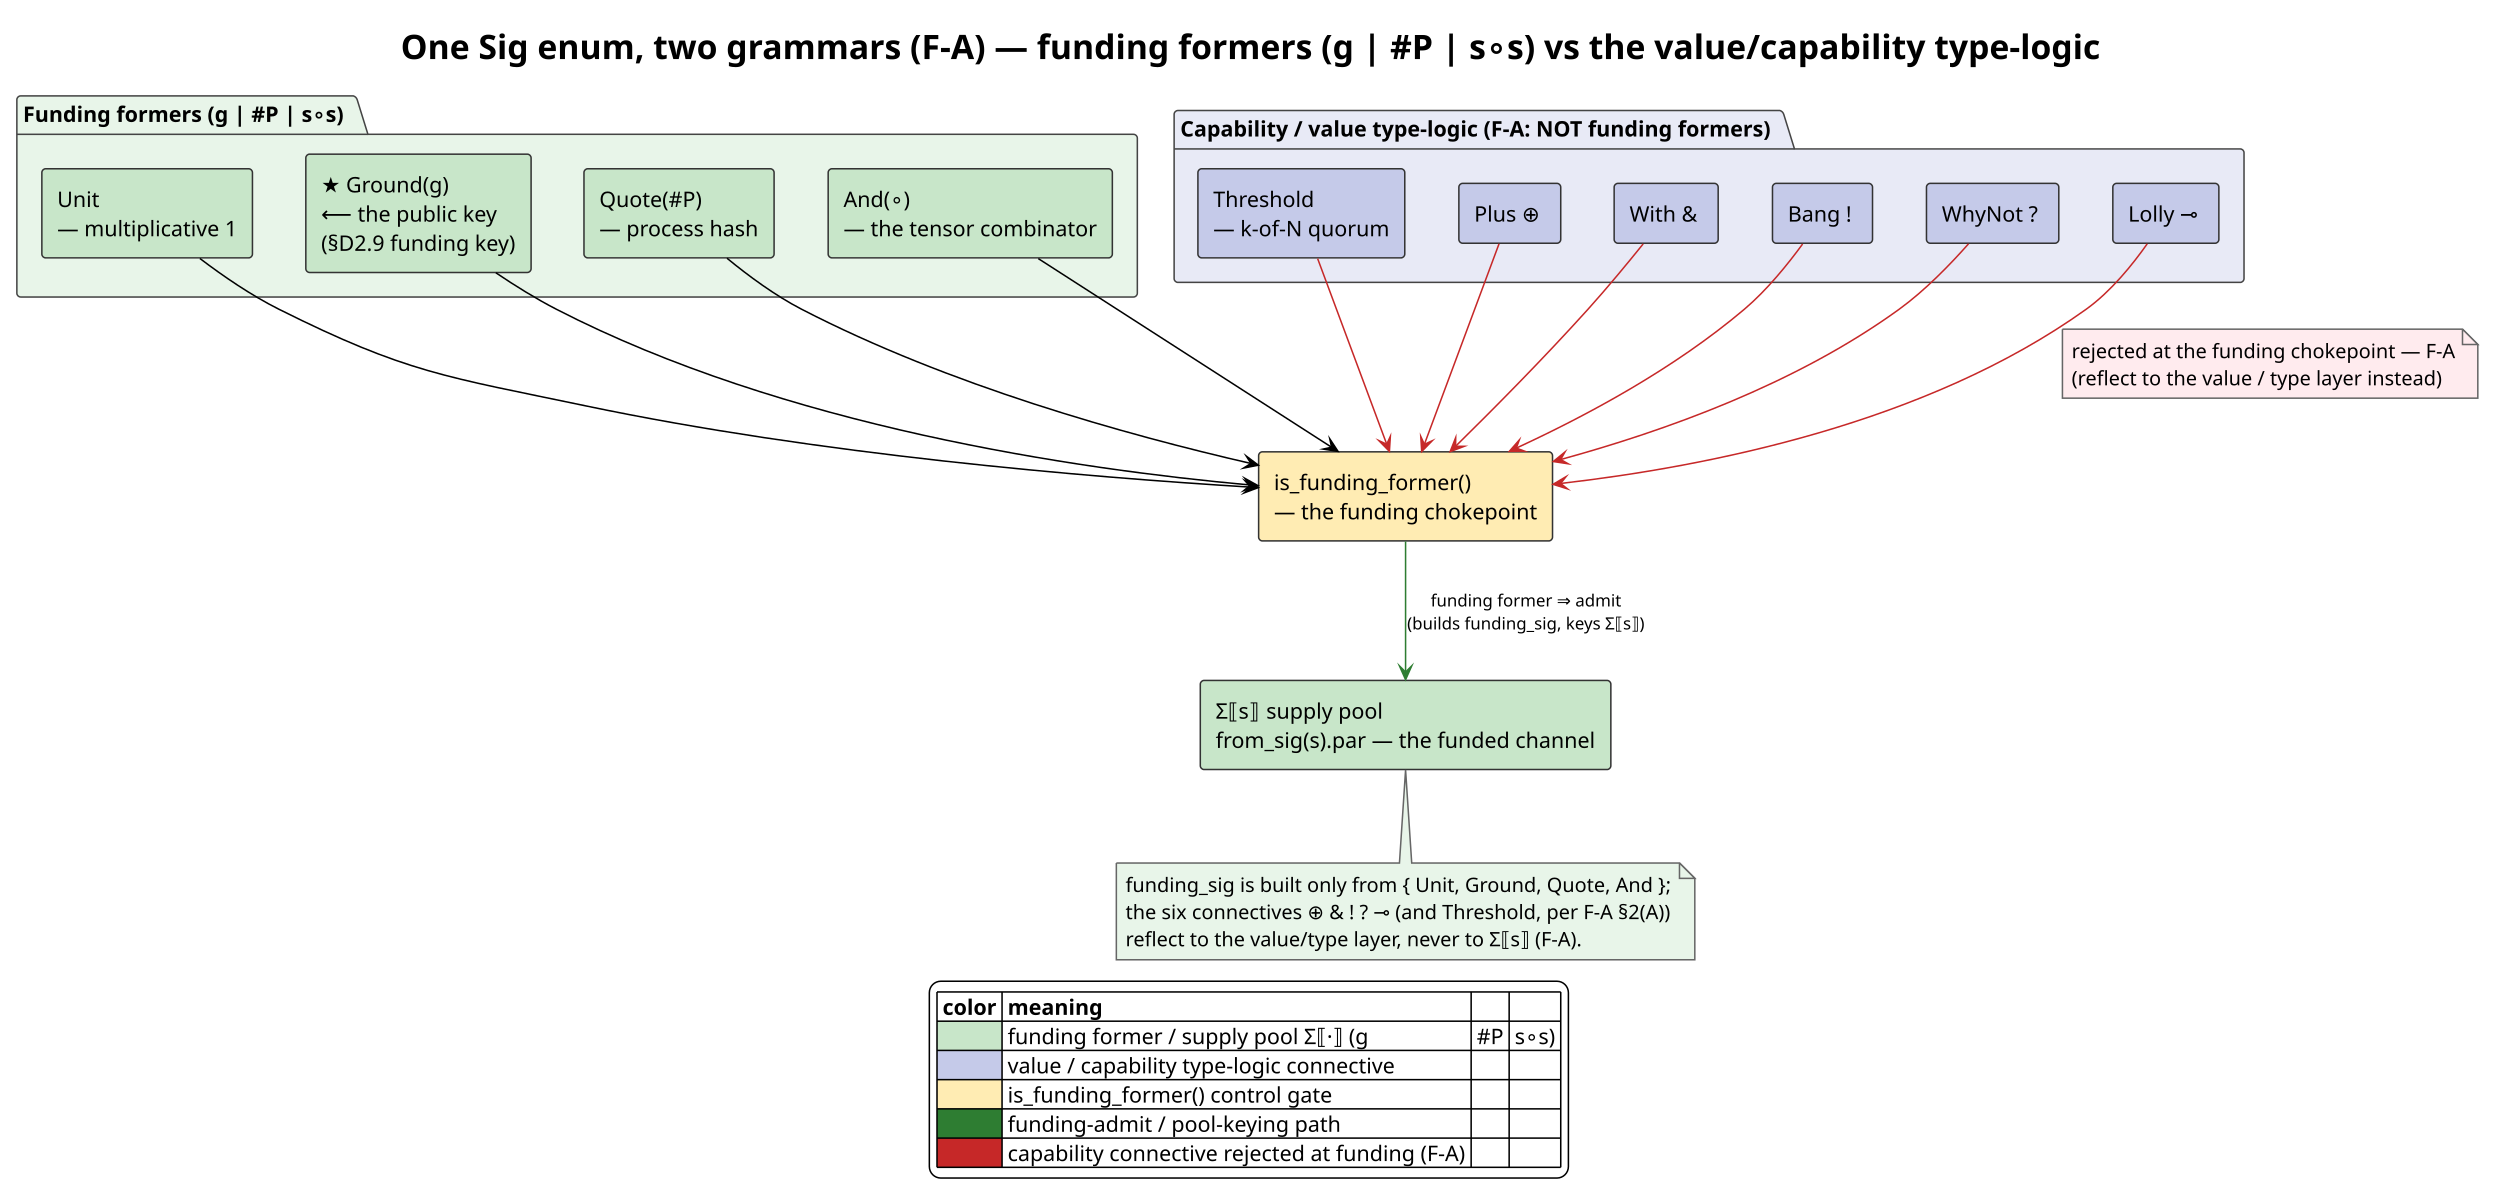
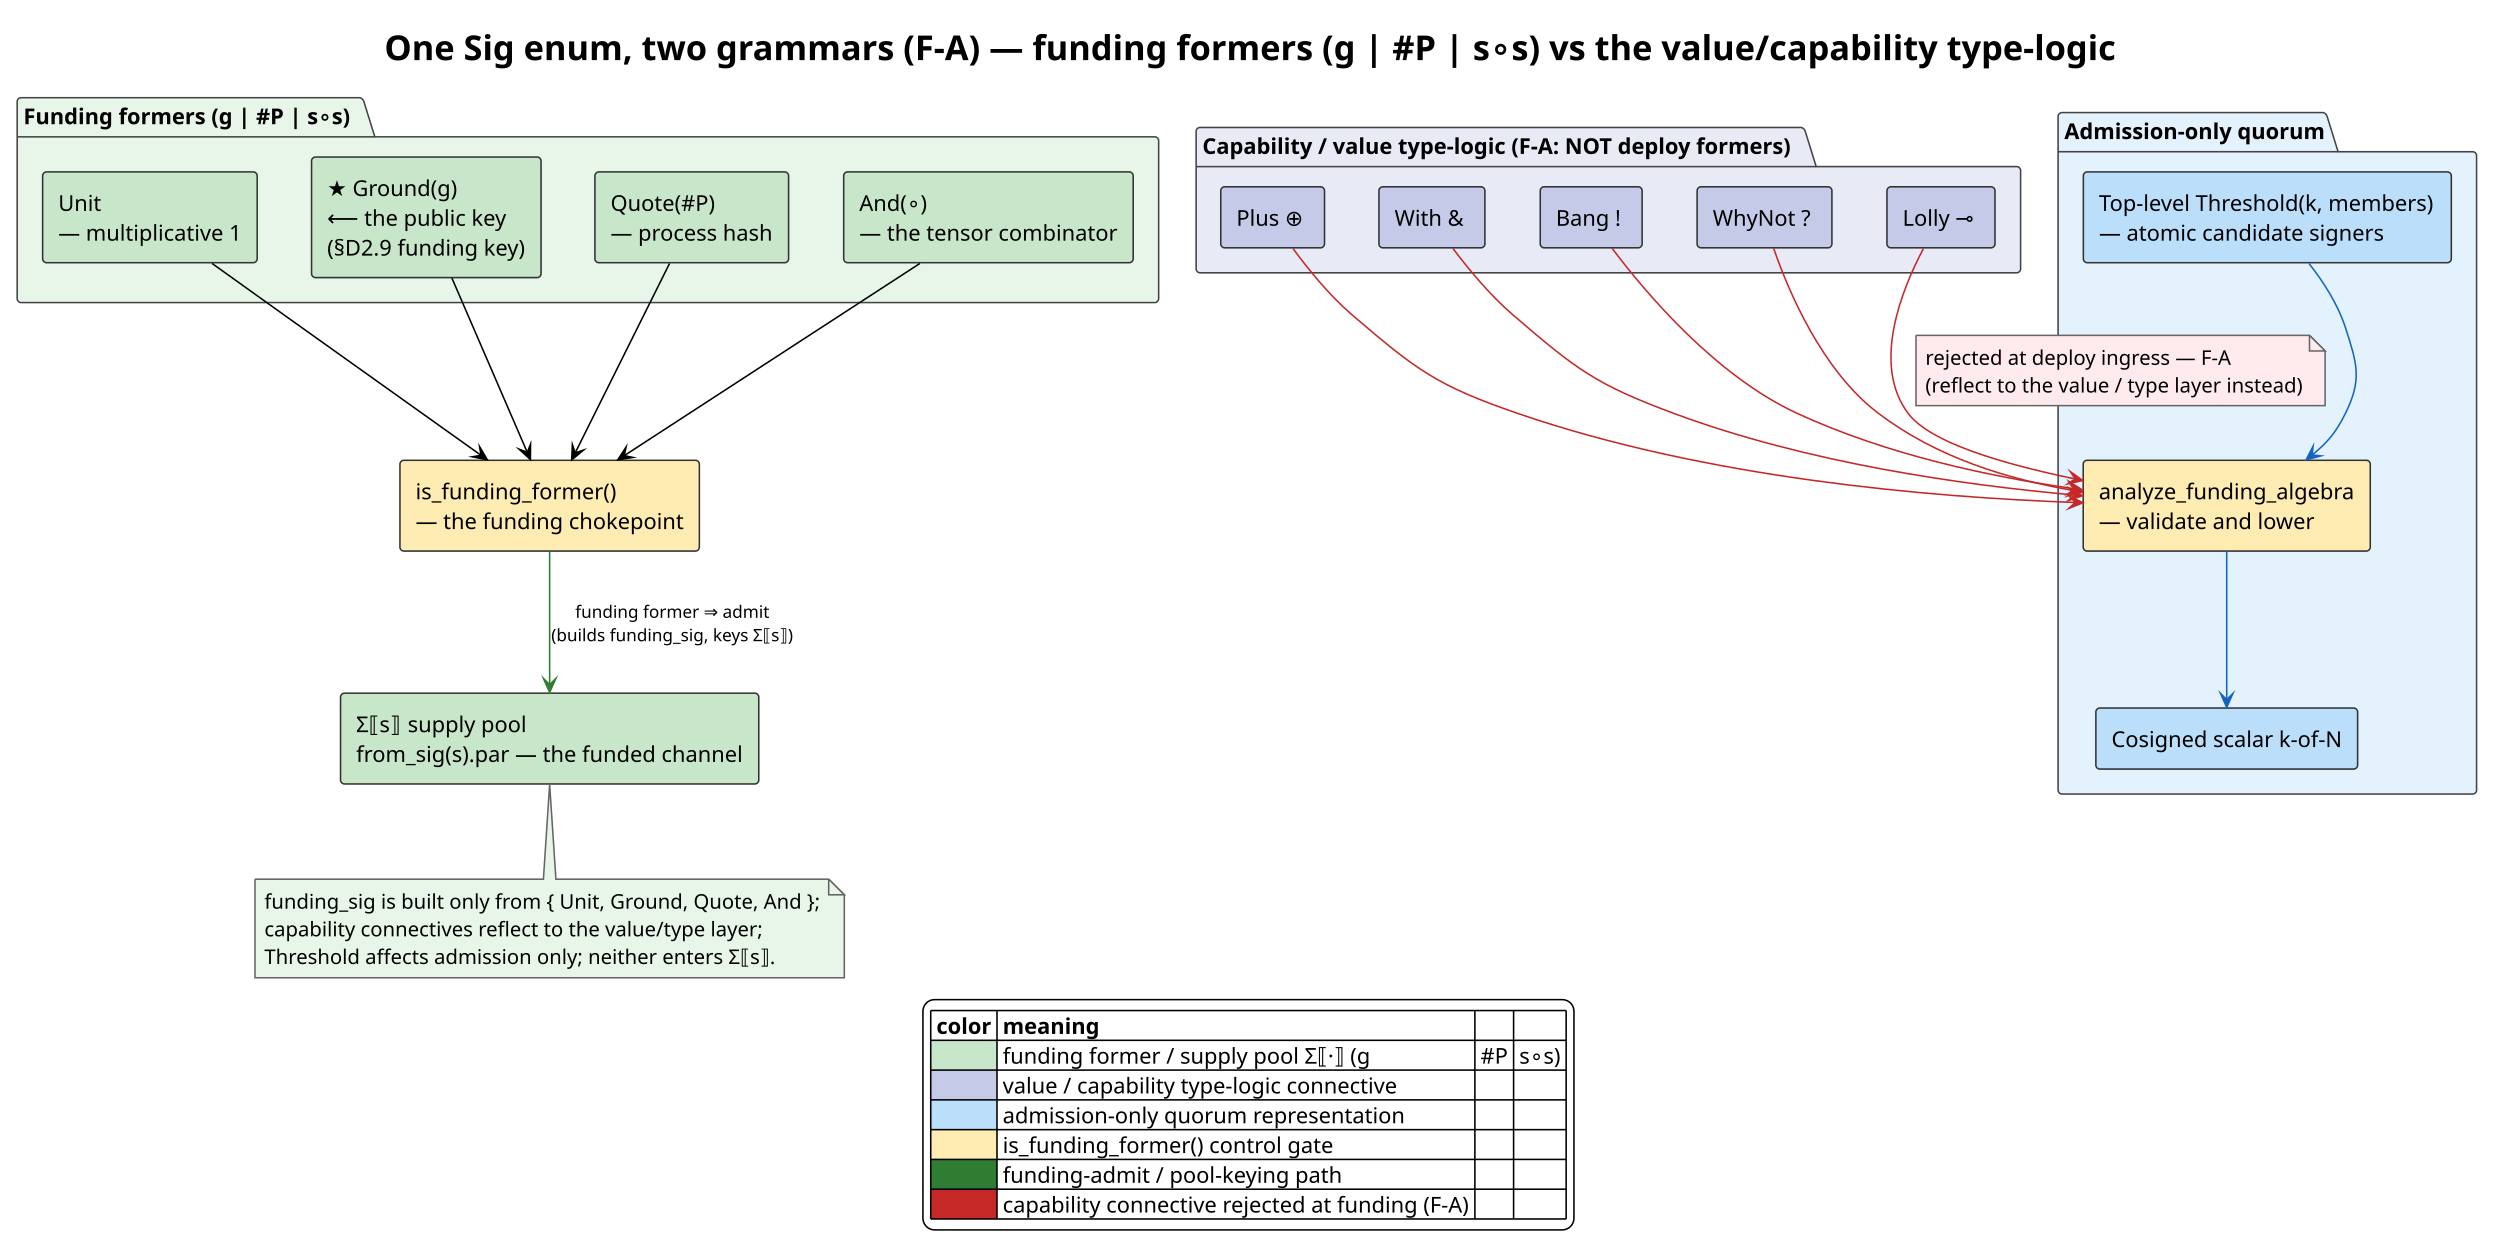
- <svg xmlns="http://www.w3.org/2000/svg" contentStyleType="text/css" data-diagram-type="DESCRIPTION" height="780px" preserveAspectRatio="none" style="width:1631px;height:780px;background:#FFFFFF;" version="1.1" viewBox="0 0 1631 780" width="1631px" zoomAndPan="magnify">
+ <svg xmlns="http://www.w3.org/2000/svg" contentStyleType="text/css" data-diagram-type="DESCRIPTION" height="799px" preserveAspectRatio="none" style="width:1601px;height:799px;background:#FFFFFF;" version="1.1" viewBox="0 0 1601 799" width="1601px" zoomAndPan="magnify">
  <defs />
  <g>
-     <g class="title" data-source-line="28">
-       <text fill="#000000" font-family="'sans-serif'" font-size="22" font-weight="700" lengthAdjust="spacing" textLength="1106.669" x="261.43" y="38.518">One Sig enum, two grammars (F-A) — funding formers (g | #P | s∘s) vs the value/capability type-logic</text>
+     <g class="title" data-source-line="29">
+       <text fill="#000000" font-family="'sans-serif'" font-size="22" font-weight="700" lengthAdjust="spacing" textLength="1106.669" x="246.165" y="38.518">One Sig enum, two grammars (F-A) — funding formers (g | #P | s∘s) vs the value/capability type-logic</text>
    </g>
-     <g class="cluster" data-qualified-name="Funding formers   .g . .P . s.s." data-source-line="30" id="ent0001">
+     <g class="cluster" data-qualified-name="Funding formers   .g . .P . s.s." data-source-line="31" id="ent0001">
      <path d="M13.5,62.566 L230.533,62.566 A3.75,3.75 0 0 1 233.033,65.066 L240.033,87.634 L739.5,87.634 A2.5,2.5 0 0 1 742,90.134 L742,191.266 A2.5,2.5 0 0 1 739.5,193.766 L13.5,193.766 A2.5,2.5 0 0 1 11,191.266 L11,65.066 A2.5,2.5 0 0 1 13.5,62.566" fill="#E8F5E9" style="stroke:#444444;stroke-width:1;" />
      <line style="stroke:#444444;stroke-width:1;" x1="11" x2="240.033" y1="87.634" y2="87.634" />
      <text fill="#000000" font-family="'sans-serif'" font-size="14" font-weight="700" lengthAdjust="spacing" textLength="216.033" x="15" y="79.532">Funding formers   (g | #P | s∘s)</text>
    </g>
-     <g class="cluster" data-qualified-name="Capability . value type-logic   .F-A. NOT funding formers." data-source-line="37" id="ent0006">
-       <path d="M768.5,72.096 L1161.218,72.096 A3.75,3.75 0 0 1 1163.718,74.596 L1170.718,97.164 L1461.5,97.164 A2.5,2.5 0 0 1 1464,99.664 L1464,181.736 A2.5,2.5 0 0 1 1461.5,184.236 L768.5,184.236 A2.5,2.5 0 0 1 766,181.736 L766,74.596 A2.5,2.5 0 0 1 768.5,72.096" fill="#E8EAF6" style="stroke:#444444;stroke-width:1;" />
-       <line style="stroke:#444444;stroke-width:1;" x1="766" x2="1170.718" y1="97.164" y2="97.164" />
-       <text fill="#000000" font-family="'sans-serif'" font-size="14" font-weight="700" lengthAdjust="spacing" textLength="391.719" x="770" y="89.062">Capability / value type-logic   (F-A: NOT funding formers)</text>
+     <g class="cluster" data-qualified-name="Capability . value type-logic   .F-A. NOT deploy formers." data-source-line="38" id="ent0006">
+       <path d="M768.5,81.626 L1153.589,81.626 A3.75,3.75 0 0 1 1156.089,84.126 L1163.089,106.694 L1291.5,106.694 A2.5,2.5 0 0 1 1294,109.194 L1294,172.196 A2.5,2.5 0 0 1 1291.5,174.696 L768.5,174.696 A2.5,2.5 0 0 1 766,172.196 L766,84.126 A2.5,2.5 0 0 1 768.5,81.626" fill="#E8EAF6" style="stroke:#444444;stroke-width:1;" />
+       <line style="stroke:#444444;stroke-width:1;" x1="766" x2="1163.089" y1="106.694" y2="106.694" />
+       <text fill="#000000" font-family="'sans-serif'" font-size="14" font-weight="700" lengthAdjust="spacing" textLength="384.089" x="770" y="98.592">Capability / value type-logic   (F-A: NOT deploy formers)</text>
    </g>
-     <g class="entity" data-qualified-name="Funding formers   .g . .P . s.s..F_UNIT" data-source-line="31" id="ent0002">
+     <g class="cluster" data-qualified-name="Admission-only quorum" data-source-line="46" id="ent0012">
+       <path d="M1320.5,72.096 L1487.805,72.096 A3.75,3.75 0 0 1 1490.305,74.596 L1497.305,97.164 L1583.5,97.164 A2.5,2.5 0 0 1 1586,99.664 L1586,506.006 A2.5,2.5 0 0 1 1583.5,508.506 L1320.5,508.506 A2.5,2.5 0 0 1 1318,506.006 L1318,74.596 A2.5,2.5 0 0 1 1320.5,72.096" fill="#E3F2FD" style="stroke:#444444;stroke-width:1;" />
+       <line style="stroke:#444444;stroke-width:1;" x1="1318" x2="1497.305" y1="97.164" y2="97.164" />
+       <text fill="#000000" font-family="'sans-serif'" font-size="14" font-weight="700" lengthAdjust="spacing" textLength="166.305" x="1322" y="89.062">Admission-only quorum</text>
+     </g>
+     <g class="entity" data-qualified-name="Funding formers   .g . .P . s.s..F_UNIT" data-source-line="32" id="ent0002">
      <rect fill="#C8E6C9" height="58.136" rx="2.5" ry="2.5" style="stroke:#333333;stroke-width:1;" width="137.389" x="27.31" y="110.096" />
      <text fill="#000000" font-family="'sans-serif'" font-size="14" lengthAdjust="spacing" textLength="27.552" x="37.31" y="135.062">Unit</text>
      <text fill="#000000" font-family="'sans-serif'" font-size="14" lengthAdjust="spacing" textLength="117.389" x="37.31" y="154.13">— multiplicative 1</text>
    </g>
-     <g class="entity" data-qualified-name="Funding formers   .g . .P . s.s..F_GROUND" data-source-line="32" id="ent0003">
+     <g class="entity" data-qualified-name="Funding formers   .g . .P . s.s..F_GROUND" data-source-line="33" id="ent0003">
      <rect fill="#C8E6C9" height="77.204" rx="2.5" ry="2.5" style="stroke:#333333;stroke-width:1;" width="146.965" x="199.52" y="100.566" />
      <text fill="#000000" font-family="'sans-serif'" font-size="14" lengthAdjust="spacing" textLength="83.558" x="209.52" y="125.532">★ Ground(g)</text>
      <text fill="#000000" font-family="'sans-serif'" font-size="14" lengthAdjust="spacing" textLength="114.92" x="209.52" y="144.6">⟵ the public key</text>
      <text fill="#000000" font-family="'sans-serif'" font-size="14" lengthAdjust="spacing" textLength="126.966" x="209.52" y="163.668">(§D2.9 funding key)</text>
    </g>
-     <g class="entity" data-qualified-name="Funding formers   .g . .P . s.s..F_QUOTE" data-source-line="33" id="ent0004">
+     <g class="entity" data-qualified-name="Funding formers   .g . .P . s.s..F_QUOTE" data-source-line="34" id="ent0004">
      <rect fill="#C8E6C9" height="58.136" rx="2.5" ry="2.5" style="stroke:#333333;stroke-width:1;" width="124.034" x="380.98" y="110.096" />
      <text fill="#000000" font-family="'sans-serif'" font-size="14" lengthAdjust="spacing" textLength="66.92" x="390.98" y="135.062">Quote(#P)</text>
      <text fill="#000000" font-family="'sans-serif'" font-size="14" lengthAdjust="spacing" textLength="104.034" x="390.98" y="154.13">— process hash</text>
    </g>
-     <g class="entity" data-qualified-name="Funding formers   .g . .P . s.s..F_AND" data-source-line="34" id="ent0005">
+     <g class="entity" data-qualified-name="Funding formers   .g . .P . s.s..F_AND" data-source-line="35" id="ent0005">
      <rect fill="#C8E6C9" height="58.136" rx="2.5" ry="2.5" style="stroke:#333333;stroke-width:1;" width="185.395" x="540.3" y="110.096" />
      <text fill="#000000" font-family="'sans-serif'" font-size="14" lengthAdjust="spacing" textLength="43.371" x="550.3" y="135.062">And(∘)</text>
      <text fill="#000000" font-family="'sans-serif'" font-size="14" lengthAdjust="spacing" textLength="165.395" x="550.3" y="154.13">— the tensor combinator</text>
    </g>
-     <g class="entity" data-qualified-name="Capability . value type-logic   .F-A. NOT funding formers..C_THRESH" data-source-line="38" id="ent0007">
-       <rect fill="#C5CAE9" height="58.136" rx="2.5" ry="2.5" style="stroke:#333333;stroke-width:1;" width="134.953" x="781.52" y="110.096" />
-       <text fill="#000000" font-family="'sans-serif'" font-size="14" lengthAdjust="spacing" textLength="66.164" x="791.52" y="135.062">Threshold</text>
-       <text fill="#000000" font-family="'sans-serif'" font-size="14" lengthAdjust="spacing" textLength="114.954" x="791.52" y="154.13">— k-of-N quorum</text>
+     <g class="entity" data-qualified-name="Capability . value type-logic   .F-A. NOT deploy formers..C_PLUS" data-source-line="39" id="ent0007">
+       <rect fill="#C5CAE9" height="39.068" rx="2.5" ry="2.5" style="stroke:#333333;stroke-width:1;" width="66.45" x="781.77" y="119.626" />
+       <text fill="#000000" font-family="'sans-serif'" font-size="14" lengthAdjust="spacing" textLength="46.45" x="791.77" y="144.592">Plus  ⊕</text>
    </g>
-     <g class="entity" data-qualified-name="Capability . value type-logic   .F-A. NOT funding formers..C_PLUS" data-source-line="39" id="ent0008">
-       <rect fill="#C5CAE9" height="39.068" rx="2.5" ry="2.5" style="stroke:#333333;stroke-width:1;" width="66.45" x="951.77" y="119.626" />
-       <text fill="#000000" font-family="'sans-serif'" font-size="14" lengthAdjust="spacing" textLength="46.45" x="961.77" y="144.592">Plus  ⊕</text>
+     <g class="entity" data-qualified-name="Capability . value type-logic   .F-A. NOT deploy formers..C_WITH" data-source-line="40" id="ent0008">
+       <rect fill="#C5CAE9" height="39.068" rx="2.5" ry="2.5" style="stroke:#333333;stroke-width:1;" width="67.866" x="883.07" y="119.626" />
+       <text fill="#000000" font-family="'sans-serif'" font-size="14" lengthAdjust="spacing" textLength="47.866" x="893.07" y="144.592">With  &amp;</text>
    </g>
-     <g class="entity" data-qualified-name="Capability . value type-logic   .F-A. NOT funding formers..C_WITH" data-source-line="40" id="ent0009">
-       <rect fill="#C5CAE9" height="39.068" rx="2.5" ry="2.5" style="stroke:#333333;stroke-width:1;" width="67.866" x="1053.07" y="119.626" />
-       <text fill="#000000" font-family="'sans-serif'" font-size="14" lengthAdjust="spacing" textLength="47.866" x="1063.07" y="144.592">With  &amp;</text>
+     <g class="entity" data-qualified-name="Capability . value type-logic   .F-A. NOT deploy formers..C_BANG" data-source-line="41" id="ent0009">
+       <rect fill="#C5CAE9" height="39.068" rx="2.5" ry="2.5" style="stroke:#333333;stroke-width:1;" width="65.262" x="986.37" y="119.626" />
+       <text fill="#000000" font-family="'sans-serif'" font-size="14" lengthAdjust="spacing" textLength="45.262" x="996.37" y="144.592">Bang  !</text>
    </g>
-     <g class="entity" data-qualified-name="Capability . value type-logic   .F-A. NOT funding formers..C_BANG" data-source-line="41" id="ent0010">
-       <rect fill="#C5CAE9" height="39.068" rx="2.5" ry="2.5" style="stroke:#333333;stroke-width:1;" width="65.262" x="1156.37" y="119.626" />
-       <text fill="#000000" font-family="'sans-serif'" font-size="14" lengthAdjust="spacing" textLength="45.262" x="1166.37" y="144.592">Bang  !</text>
+     <g class="entity" data-qualified-name="Capability . value type-logic   .F-A. NOT deploy formers..C_WHYNOT" data-source-line="42" id="ent0010">
+       <rect fill="#C5CAE9" height="39.068" rx="2.5" ry="2.5" style="stroke:#333333;stroke-width:1;" width="86.332" x="1086.83" y="119.626" />
+       <text fill="#000000" font-family="'sans-serif'" font-size="14" lengthAdjust="spacing" textLength="66.332" x="1096.83" y="144.592">WhyNot  ?</text>
    </g>
-     <g class="entity" data-qualified-name="Capability . value type-logic   .F-A. NOT funding formers..C_WHYNOT" data-source-line="42" id="ent0011">
-       <rect fill="#C5CAE9" height="39.068" rx="2.5" ry="2.5" style="stroke:#333333;stroke-width:1;" width="86.332" x="1256.83" y="119.626" />
-       <text fill="#000000" font-family="'sans-serif'" font-size="14" lengthAdjust="spacing" textLength="66.332" x="1266.83" y="144.592">WhyNot  ?</text>
+     <g class="entity" data-qualified-name="Capability . value type-logic   .F-A. NOT deploy formers..C_LOLLY" data-source-line="43" id="ent0011">
+       <rect fill="#C5CAE9" height="39.068" rx="2.5" ry="2.5" style="stroke:#333333;stroke-width:1;" width="69.18" x="1208.41" y="119.626" />
+       <text fill="#000000" font-family="'sans-serif'" font-size="14" lengthAdjust="spacing" textLength="49.18" x="1218.41" y="144.592">Lolly  ⊸</text>
    </g>
-     <g class="entity" data-qualified-name="Capability . value type-logic   .F-A. NOT funding formers..C_LOLLY" data-source-line="43" id="ent0012">
-       <rect fill="#C5CAE9" height="39.068" rx="2.5" ry="2.5" style="stroke:#333333;stroke-width:1;" width="69.18" x="1378.41" y="119.626" />
-       <text fill="#000000" font-family="'sans-serif'" font-size="14" lengthAdjust="spacing" textLength="49.18" x="1388.41" y="144.592">Lolly  ⊸</text>
+     <g class="entity" data-qualified-name="Admission-only quorum.C_THRESH" data-source-line="47" id="ent0013">
+       <rect fill="#BBDEFB" height="58.136" rx="2.5" ry="2.5" style="stroke:#333333;stroke-width:1;" width="235.641" x="1334.18" y="110.096" />
+       <text fill="#000000" font-family="'sans-serif'" font-size="14" lengthAdjust="spacing" textLength="215.641" x="1344.18" y="135.062">Top-level Threshold(k, members)</text>
+       <text fill="#000000" font-family="'sans-serif'" font-size="14" lengthAdjust="spacing" textLength="182.545" x="1344.18" y="154.13">— atomic candidate signers</text>
    </g>
-     <g class="entity" data-qualified-name="GATE" data-source-line="46" id="ent0013">
-       <rect fill="#FFECB3" height="58.136" rx="2.5" ry="2.5" style="stroke:#333333;stroke-width:1;" width="191.737" x="821.13" y="294.766" />
-       <text fill="#000000" font-family="'sans-serif'" font-size="14" lengthAdjust="spacing" textLength="128.589" x="831.13" y="319.732">is_funding_former()</text>
-       <text fill="#000000" font-family="'sans-serif'" font-size="14" lengthAdjust="spacing" textLength="171.737" x="831.13" y="338.8">— the funding chokepoint</text>
+     <g class="entity" data-qualified-name="Admission-only quorum.ADMIT" data-source-line="48" id="ent0014">
+       <rect fill="#FFECB3" height="58.136" rx="2.5" ry="2.5" style="stroke:#333333;stroke-width:1;" width="183.841" x="1334.08" y="294.766" />
+       <text fill="#000000" font-family="'sans-serif'" font-size="14" lengthAdjust="spacing" textLength="163.841" x="1344.08" y="319.732">analyze_funding_algebra</text>
+       <text fill="#000000" font-family="'sans-serif'" font-size="14" lengthAdjust="spacing" textLength="138.404" x="1344.08" y="338.8">— validate and lower</text>
    </g>
-     <g class="entity" data-qualified-name="POOL" data-source-line="47" id="ent0014">
-       <rect fill="#C8E6C9" height="58.136" rx="2.5" ry="2.5" style="stroke:#333333;stroke-width:1;" width="267.841" x="783.08" y="443.906" />
-       <text fill="#000000" font-family="'sans-serif'" font-size="14" lengthAdjust="spacing" textLength="111.989" x="793.08" y="468.872">Σ⟦s⟧  supply pool</text>
-       <text fill="#000000" font-family="'sans-serif'" font-size="14" lengthAdjust="spacing" textLength="247.841" x="793.08" y="487.94">from_sig(s).par — the funded channel</text>
+     <g class="entity" data-qualified-name="Admission-only quorum.QUORUM" data-source-line="49" id="ent0015">
+       <rect fill="#BBDEFB" height="39.068" rx="2.5" ry="2.5" style="stroke:#333333;stroke-width:1;" width="167.629" x="1342.19" y="453.436" />
+       <text fill="#000000" font-family="'sans-serif'" font-size="14" lengthAdjust="spacing" textLength="147.629" x="1352.19" y="478.402">Cosigned scalar k-of-N</text>
    </g>
-     <g class="entity" data-qualified-name="GMN26" data-source-line="69" id="ent0027">
-       <path d="M728.3,563.036 L728.3,626.154 A0,0 0 0 0 728.3,626.154 L1105.695,626.154 A0,0 0 0 0 1105.695,626.154 L1105.695,573.036 L1095.695,563.036 L921,563.036 L917,502.316 L913,563.036 L728.3,563.036 A0,0 0 0 0 728.3,563.036" fill="#E8F5E9" style="stroke:#666666;stroke-width:1;" />
-       <path d="M1095.695,563.036 L1095.695,573.036 L1105.695,573.036 L1095.695,563.036" fill="#E8F5E9" style="stroke:#666666;stroke-width:1;" />
-       <text fill="#000000" font-family="'sans-serif'" font-size="13" lengthAdjust="spacing" textLength="356.395" x="734.3" y="581.933">funding_sig is built only from { Unit, Ground, Quote, And };</text>
-       <text fill="#000000" font-family="'sans-serif'" font-size="13" lengthAdjust="spacing" textLength="355.664" x="734.3" y="599.639">the six connectives ⊕ &amp; ! ? ⊸ (and Threshold, per F-A §2(A))</text>
-       <text fill="#000000" font-family="'sans-serif'" font-size="13" lengthAdjust="spacing" textLength="300.303" x="734.3" y="617.345">reflect to the value/type layer, never to Σ⟦s⟧ (F-A).</text>
+     <g class="entity" data-qualified-name="GATE" data-source-line="52" id="ent0016">
+       <rect fill="#FFECB3" height="58.136" rx="2.5" ry="2.5" style="stroke:#333333;stroke-width:1;" width="191.737" x="256.13" y="294.766" />
+       <text fill="#000000" font-family="'sans-serif'" font-size="14" lengthAdjust="spacing" textLength="128.589" x="266.13" y="319.732">is_funding_former()</text>
+       <text fill="#000000" font-family="'sans-serif'" font-size="14" lengthAdjust="spacing" textLength="171.737" x="266.13" y="338.8">— the funding chokepoint</text>
    </g>
-     <g class="link" data-entity-1="ent0002" data-entity-2="ent0013" data-link-type="dependency" data-source-line="50" id="lnk15">
-       <path d="M130.38,168.606 C145.51,180.096 163.93,192.736 182,201.766 C265.37,243.426 290.79,245.646 382,264.766 C533.56,296.536 708.149,311.2 815.929,317.81" fill="none" id="F_UNIT-to-GATE" style="stroke:#000000;stroke-width:1;" />
-       <polygon fill="#000000" points="820.92,318.116,812.182,313.573,815.929,317.81,811.692,321.558,820.92,318.116" style="stroke:#000000;stroke-width:1;stroke-linejoin:miter;stroke-miterlimit:10;" />
+     <g class="entity" data-qualified-name="POOL" data-source-line="53" id="ent0017">
+       <rect fill="#C8E6C9" height="58.136" rx="2.5" ry="2.5" style="stroke:#333333;stroke-width:1;" width="267.841" x="218.08" y="443.906" />
+       <text fill="#000000" font-family="'sans-serif'" font-size="14" lengthAdjust="spacing" textLength="111.989" x="228.08" y="468.872">Σ⟦s⟧  supply pool</text>
+       <text fill="#000000" font-family="'sans-serif'" font-size="14" lengthAdjust="spacing" textLength="247.841" x="228.08" y="487.94">from_sig(s).par — the funded channel</text>
    </g>
-     <g class="link" data-entity-1="ent0003" data-entity-2="ent0013" data-link-type="dependency" data-source-line="51" id="lnk16">
-       <path d="M323.51,177.966 C336.04,186.426 349.7,194.916 363,201.766 C511.35,278.186 701.14,306.034 815.82,316.435" fill="none" id="F_GROUND-to-GATE" style="stroke:#000000;stroke-width:1;" />
-       <polygon fill="#000000" points="820.8,316.886,812.198,312.09,815.82,316.435,811.476,320.057,820.8,316.886" style="stroke:#000000;stroke-width:1;stroke-linejoin:miter;stroke-miterlimit:10;" />
+     <g class="entity" data-qualified-name="GMN30" data-source-line="78" id="ent0031">
+       <path d="M163.3,563.036 L163.3,626.154 A0,0 0 0 0 163.3,626.154 L540.695,626.154 A0,0 0 0 0 540.695,626.154 L540.695,573.036 L530.695,563.036 L356,563.036 L352,502.316 L348,563.036 L163.3,563.036 A0,0 0 0 0 163.3,563.036" fill="#E8F5E9" style="stroke:#666666;stroke-width:1;" />
+       <path d="M530.695,563.036 L530.695,573.036 L540.695,573.036 L530.695,563.036" fill="#E8F5E9" style="stroke:#666666;stroke-width:1;" />
+       <text fill="#000000" font-family="'sans-serif'" font-size="13" lengthAdjust="spacing" textLength="356.395" x="169.3" y="581.933">funding_sig is built only from { Unit, Ground, Quote, And };</text>
+       <text fill="#000000" font-family="'sans-serif'" font-size="13" lengthAdjust="spacing" textLength="319.41" x="169.3" y="599.639">capability connectives reflect to the value/type layer;</text>
+       <text fill="#000000" font-family="'sans-serif'" font-size="13" lengthAdjust="spacing" textLength="327.473" x="169.3" y="617.345">Threshold affects admission only; neither enters Σ⟦s⟧.</text>
    </g>
-     <g class="link" data-entity-1="ent0004" data-entity-2="ent0013" data-link-type="dependency" data-source-line="52" id="lnk17">
-       <path d="M474.29,168.466 C488.38,180.066 505.72,192.826 523,201.766 C618.99,251.386 733.947,283.476 816.097,302.366" fill="none" id="F_QUOTE-to-GATE" style="stroke:#000000;stroke-width:1;" />
-       <polygon fill="#000000" points="820.97,303.486,813.095,297.571,816.097,302.366,811.303,305.368,820.97,303.486" style="stroke:#000000;stroke-width:1;stroke-linejoin:miter;stroke-miterlimit:10;" />
+     <g class="link" data-entity-1="ent0002" data-entity-2="ent0016" data-link-type="dependency" data-source-line="56" id="lnk18">
+       <path d="M135.8,168.706 C150.34,179.126 166.91,190.986 182,201.766 C226.52,233.566 273.596,267.078 308.055,291.588" fill="none" id="F_UNIT-to-GATE" style="stroke:#000000;stroke-width:1;" />
+       <polygon fill="#000000" points="312.13,294.486,307.114,286.01,308.055,291.588,302.478,292.529,312.13,294.486" style="stroke:#000000;stroke-width:1;stroke-linejoin:miter;stroke-miterlimit:10;" />
    </g>
-     <g class="link" data-entity-1="ent0005" data-entity-2="ent0013" data-link-type="dependency" data-source-line="53" id="lnk18">
-       <path d="M677.38,168.706 C730.73,203.026 815.515,257.561 868.735,291.791" fill="none" id="F_AND-to-GATE" style="stroke:#000000;stroke-width:1;" />
-       <polygon fill="#000000" points="872.94,294.496,867.534,286.263,868.735,291.791,863.207,292.992,872.94,294.496" style="stroke:#000000;stroke-width:1;stroke-linejoin:miter;stroke-miterlimit:10;" />
+     <g class="link" data-entity-1="ent0003" data-entity-2="ent0016" data-link-type="dependency" data-source-line="57" id="lnk19">
+       <path d="M289.37,178.016 C304.33,212.606 324.135,258.407 337.675,289.717" fill="none" id="F_GROUND-to-GATE" style="stroke:#000000;stroke-width:1;" />
+       <polygon fill="#000000" points="339.66,294.306,339.759,284.458,337.675,289.717,332.416,287.633,339.66,294.306" style="stroke:#000000;stroke-width:1;stroke-linejoin:miter;stroke-miterlimit:10;" />
    </g>
-     <g class="link" data-entity-1="ent0013" data-entity-2="ent0014" data-link-type="dependency" data-source-line="54" id="lnk19">
-       <path d="M917,353.206 C917,379.176 917,412.416 917,438.436" fill="none" id="GATE-to-POOL" style="stroke:#2E7D32;stroke-width:1;" />
-       <polygon fill="#2E7D32" points="917,443.436,921,434.436,917,438.436,913,434.436,917,443.436" style="stroke:#2E7D32;stroke-width:1;stroke-linejoin:miter;stroke-miterlimit:10;" />
-       <text fill="#000000" font-family="'sans-serif'" font-size="11" lengthAdjust="spacing" textLength="124.386" x="933.363" y="395.665">funding former ⇒ admit</text>
-       <text fill="#000000" font-family="'sans-serif'" font-size="11" lengthAdjust="spacing" textLength="155.113" x="918" y="410.647">(builds funding_sig, keys Σ⟦s⟧)</text>
+     <g class="link" data-entity-1="ent0004" data-entity-2="ent0016" data-link-type="dependency" data-source-line="58" id="lnk20">
+       <path d="M428.78,168.706 C411.69,203.026 385.399,255.791 368.349,290.021" fill="none" id="F_QUOTE-to-GATE" style="stroke:#000000;stroke-width:1;" />
+       <polygon fill="#000000" points="366.12,294.496,373.713,288.224,368.349,290.021,366.552,284.657,366.12,294.496" style="stroke:#000000;stroke-width:1;stroke-linejoin:miter;stroke-miterlimit:10;" />
    </g>
-     <g class="link" data-entity-1="ent0007" data-entity-2="ent0013" data-link-type="dependency" data-source-line="57" id="lnk20">
-       <path d="M859.62,168.706 C872.4,203.026 891.966,255.58 904.706,289.81" fill="none" id="C_THRESH-to-GATE" style="stroke:#C62828;stroke-width:1;" />
-       <polygon fill="#C62828" points="906.45,294.496,907.059,284.666,904.706,289.81,899.562,287.457,906.45,294.496" style="stroke:#C62828;stroke-width:1;stroke-linejoin:miter;stroke-miterlimit:10;" />
+     <g class="link" data-entity-1="ent0005" data-entity-2="ent0016" data-link-type="dependency" data-source-line="59" id="lnk21">
+       <path d="M589.09,168.706 C536.3,203.026 452.442,257.541 399.792,291.771" fill="none" id="F_AND-to-GATE" style="stroke:#000000;stroke-width:1;" />
+       <polygon fill="#000000" points="395.6,294.496,405.326,292.944,399.792,291.771,400.965,286.237,395.6,294.496" style="stroke:#000000;stroke-width:1;stroke-linejoin:miter;stroke-miterlimit:10;" />
    </g>
-     <g class="link" data-entity-1="ent0008" data-entity-2="ent0013" data-link-type="dependency" data-source-line="58" id="lnk21">
-       <path d="M977.98,159.026 C966,191.206 943.294,252.19 929.264,289.88" fill="none" id="C_PLUS-to-GATE" style="stroke:#C62828;stroke-width:1;" />
-       <polygon fill="#C62828" points="927.52,294.566,934.408,287.527,929.264,289.88,926.911,284.736,927.52,294.566" style="stroke:#C62828;stroke-width:1;stroke-linejoin:miter;stroke-miterlimit:10;" />
+     <g class="link" data-entity-1="ent0016" data-entity-2="ent0017" data-link-type="dependency" data-source-line="60" id="lnk22">
+       <path d="M352,353.206 C352,379.176 352,412.416 352,438.436" fill="none" id="GATE-to-POOL" style="stroke:#2E7D32;stroke-width:1;" />
+       <polygon fill="#2E7D32" points="352,443.436,356,434.436,352,438.436,348,434.436,352,443.436" style="stroke:#2E7D32;stroke-width:1;stroke-linejoin:miter;stroke-miterlimit:10;" />
+       <text fill="#000000" font-family="'sans-serif'" font-size="11" lengthAdjust="spacing" textLength="124.386" x="368.363" y="395.665">funding former ⇒ admit</text>
+       <text fill="#000000" font-family="'sans-serif'" font-size="11" lengthAdjust="spacing" textLength="155.113" x="353" y="410.647">(builds funding_sig, keys Σ⟦s⟧)</text>
    </g>
-     <g class="link" data-entity-1="ent0009" data-entity-2="ent0013" data-link-type="dependency" data-source-line="59" id="lnk22">
-       <path d="M1072.01,159.116 C1062.05,171.476 1048.56,187.846 1036,201.766 C1006.38,234.586 974.185,267 949.645,291.13" fill="none" id="C_WITH-to-GATE" style="stroke:#C62828;stroke-width:1;" />
-       <polygon fill="#C62828" points="946.08,294.636,955.302,291.178,949.645,291.13,949.693,285.474,946.08,294.636" style="stroke:#C62828;stroke-width:1;stroke-linejoin:miter;stroke-miterlimit:10;" />
+     <g class="link" data-entity-1="ent0013" data-entity-2="ent0014" data-link-type="dependency" data-source-line="63" id="lnk23">
+       <path d="M1478.67,168.726 C1487.94,180.516 1497.21,194.896 1502,209.766 C1509.49,233.036 1512.83,242.856 1502,264.766 C1496.26,276.376 1490.851,283.166 1480.701,291.356" fill="none" id="C_THRESH-to-ADMIT" style="stroke:#1565C0;stroke-width:1;" />
+       <polygon fill="#1565C0" points="1476.81,294.496,1486.326,291.957,1480.701,291.356,1481.302,285.731,1476.81,294.496" style="stroke:#1565C0;stroke-width:1;stroke-linejoin:miter;stroke-miterlimit:10;" />
    </g>
-     <g class="link" data-entity-1="ent0010" data-entity-2="ent0013" data-link-type="dependency" data-source-line="60" id="lnk23">
-       <path d="M1176.02,159.196 C1166.51,172.216 1152.74,189.306 1138,201.766 C1091.72,240.876 1035.368,271.007 989.228,292.347" fill="none" id="C_BANG-to-GATE" style="stroke:#C62828;stroke-width:1;" />
-       <polygon fill="#C62828" points="984.69,294.446,994.538,294.299,989.228,292.347,991.179,287.038,984.69,294.446" style="stroke:#C62828;stroke-width:1;stroke-linejoin:miter;stroke-miterlimit:10;" />
+     <g class="link" data-entity-1="ent0014" data-entity-2="ent0015" data-link-type="dependency" data-source-line="64" id="lnk24">
+       <path d="M1426,353.206 C1426,382.596 1426,422.706 1426,448.036" fill="none" id="ADMIT-to-QUORUM" style="stroke:#1565C0;stroke-width:1;" />
+       <polygon fill="#1565C0" points="1426,453.036,1430,444.036,1426,448.036,1422,444.036,1426,453.036" style="stroke:#1565C0;stroke-width:1;stroke-linejoin:miter;stroke-miterlimit:10;" />
    </g>
-     <g class="link" data-entity-1="ent0011" data-entity-2="ent0013" data-link-type="dependency" data-source-line="61" id="lnk24">
-       <path d="M1284.29,159.036 C1272.71,172.136 1256.06,189.406 1239,201.766 C1171.17,250.906 1085.842,281.223 1018.182,299.783" fill="none" id="C_WHYNOT-to-GATE" style="stroke:#C62828;stroke-width:1;" />
-       <polygon fill="#C62828" points="1013.36,301.106,1023.097,302.583,1018.182,299.783,1020.981,294.868,1013.36,301.106" style="stroke:#C62828;stroke-width:1;stroke-linejoin:miter;stroke-miterlimit:10;" />
+     <g class="link" data-entity-1="ent0007" data-entity-2="ent0014" data-link-type="dependency" data-source-line="67" id="lnk25">
+       <path d="M828.03,159.146 C837.56,172.136 851.34,189.216 866,201.766 C907.64,237.396 920.18,246.916 972,264.766 C1092.58,306.306 1235.423,318.395 1328.943,321.785" fill="none" id="C_PLUS-to-ADMIT" style="stroke:#C62828;stroke-width:1;" />
+       <polygon fill="#C62828" points="1333.94,321.966,1325.091,317.643,1328.943,321.785,1324.801,325.637,1333.94,321.966" style="stroke:#C62828;stroke-width:1;stroke-linejoin:miter;stroke-miterlimit:10;" />
    </g>
-     <g class="link" data-entity-1="ent0012" data-entity-2="ent0013" data-link-type="dependency" data-source-line="62" id="lnk25">
-       <path d="M1400.86,159.046 C1391.39,172.506 1377.16,190.196 1361,201.766 C1256.9,276.296 1114.107,304.396 1018.147,315.406" fill="none" id="C_LOLLY-to-GATE" style="stroke:#C62828;stroke-width:1;" />
-       <polygon fill="#C62828" points="1013.18,315.976,1022.577,318.924,1018.147,315.406,1021.665,310.976,1013.18,315.976" style="stroke:#C62828;stroke-width:1;stroke-linejoin:miter;stroke-miterlimit:10;" />
-       <path d="M1345.53,214.766 L1345.53,259.766 L1616.53,259.766 L1616.53,224.766 L1606.53,214.766 L1345.53,214.766" fill="#FFEBEE" style="stroke:#666666;stroke-width:1;" />
-       <path d="M1606.53,214.766 L1606.53,224.766 L1616.53,224.766 L1606.53,214.766" fill="#FFEBEE" style="stroke:#666666;stroke-width:1;" />
-       <text fill="#000000" font-family="'sans-serif'" font-size="13" lengthAdjust="spacing" textLength="250.484" x="1351.53" y="233.663">rejected at the funding chokepoint — F-A</text>
-       <text fill="#000000" font-family="'sans-serif'" font-size="13" lengthAdjust="spacing" textLength="241.878" x="1351.53" y="251.369">(reflect to the value / type layer instead)</text>
+     <g class="link" data-entity-1="ent0008" data-entity-2="ent0014" data-link-type="dependency" data-source-line="68" id="lnk26">
+       <path d="M930.41,159.066 C940.18,172.026 954.24,189.096 969,201.766 C1009.72,236.716 1021.7,246.076 1072,264.766 C1157.38,296.496 1255.76,310.469 1328.69,317.01" fill="none" id="C_WITH-to-ADMIT" style="stroke:#C62828;stroke-width:1;" />
+       <polygon fill="#C62828" points="1333.67,317.456,1325.063,312.668,1328.69,317.01,1324.349,320.636,1333.67,317.456" style="stroke:#C62828;stroke-width:1;stroke-linejoin:miter;stroke-miterlimit:10;" />
    </g>
-     <g class="legend" data-source-line="74">
-       <rect fill="none" height="128.407" rx="7.5" ry="7.5" style="stroke:#000000;stroke-width:1;" width="416.922" x="606.304" y="640.154" />
-       <text fill="#000000" font-family="'sans-serif'" font-size="14" font-weight="700" lengthAdjust="spacing" textLength="35.154" x="614.944" y="662.12">color</text>
-       <text fill="#000000" font-family="'sans-serif'" font-size="14" font-weight="700" lengthAdjust="spacing" textLength="61.628" x="657.378" y="662.12">meaning</text>
-       <rect fill="#C8E6C9" height="19.068" style="stroke:none;stroke-width:1;" width="42.434" x="611.304" y="666.222" />
-       <text fill="#000000" font-family="'sans-serif'" font-size="14" lengthAdjust="spacing" textLength="3.64" x="611.304" y="681.188"> </text>
-       <text fill="#000000" font-family="'sans-serif'" font-size="14" lengthAdjust="spacing" textLength="235.412" x="657.378" y="681.188">funding former / supply pool Σ⟦·⟧ (g</text>
-       <text fill="#000000" font-family="'sans-serif'" font-size="14" lengthAdjust="spacing" textLength="17.514" x="963.417" y="681.188">#P</text>
-       <text fill="#000000" font-family="'sans-serif'" font-size="14" lengthAdjust="spacing" textLength="26.376" x="988.211" y="681.188">s∘s)</text>
-       <rect fill="#C5CAE9" height="19.068" style="stroke:none;stroke-width:1;" width="42.434" x="611.304" y="685.29" />
-       <text fill="#000000" font-family="'sans-serif'" font-size="14" lengthAdjust="spacing" textLength="3.64" x="611.304" y="700.256"> </text>
-       <text fill="#000000" font-family="'sans-serif'" font-size="14" lengthAdjust="spacing" textLength="252.587" x="657.378" y="700.256">value / capability type-logic connective</text>
-       <rect fill="#FFECB3" height="19.068" style="stroke:none;stroke-width:1;" width="42.434" x="611.304" y="704.358" />
-       <text fill="#000000" font-family="'sans-serif'" font-size="14" lengthAdjust="spacing" textLength="3.64" x="611.304" y="719.324"> </text>
-       <text fill="#000000" font-family="'sans-serif'" font-size="14" lengthAdjust="spacing" textLength="212.043" x="657.378" y="719.324">is_funding_former() control gate</text>
-       <rect fill="#2E7D32" height="19.068" style="stroke:none;stroke-width:1;" width="42.434" x="611.304" y="723.426" />
-       <text fill="#000000" font-family="'sans-serif'" font-size="14" lengthAdjust="spacing" textLength="3.64" x="611.304" y="738.392"> </text>
-       <text fill="#000000" font-family="'sans-serif'" font-size="14" lengthAdjust="spacing" textLength="217.685" x="657.378" y="738.392">funding-admit / pool-keying path</text>
-       <rect fill="#C62828" height="19.068" style="stroke:none;stroke-width:1;" width="42.434" x="611.304" y="742.494" />
-       <text fill="#000000" font-family="'sans-serif'" font-size="14" lengthAdjust="spacing" textLength="3.64" x="611.304" y="757.46"> </text>
-       <text fill="#000000" font-family="'sans-serif'" font-size="14" lengthAdjust="spacing" textLength="298.759" x="657.378" y="757.46">capability connective rejected at funding (F-A)</text>
-       <line style="stroke:#000000;stroke-width:1;" x1="611.304" x2="1018.226" y1="647.154" y2="647.154" />
-       <line style="stroke:#000000;stroke-width:1;" x1="611.304" x2="1018.226" y1="666.222" y2="666.222" />
-       <line style="stroke:#000000;stroke-width:1;" x1="611.304" x2="1018.226" y1="685.29" y2="685.29" />
-       <line style="stroke:#000000;stroke-width:1;" x1="611.304" x2="1018.226" y1="704.358" y2="704.358" />
-       <line style="stroke:#000000;stroke-width:1;" x1="611.304" x2="1018.226" y1="723.426" y2="723.426" />
-       <line style="stroke:#000000;stroke-width:1;" x1="611.304" x2="1018.226" y1="742.494" y2="742.494" />
-       <line style="stroke:#000000;stroke-width:1;" x1="611.304" x2="1018.226" y1="761.562" y2="761.562" />
-       <line style="stroke:#000000;stroke-width:1;" x1="611.304" x2="611.304" y1="647.154" y2="761.562" />
-       <line style="stroke:#000000;stroke-width:1;" x1="653.738" x2="653.738" y1="647.154" y2="761.562" />
-       <line style="stroke:#000000;stroke-width:1;" x1="959.777" x2="959.777" y1="647.154" y2="761.562" />
-       <line style="stroke:#000000;stroke-width:1;" x1="984.571" x2="984.571" y1="647.154" y2="761.562" />
-       <line style="stroke:#000000;stroke-width:1;" x1="1018.226" x2="1018.226" y1="647.154" y2="761.562" />
+     <g class="link" data-entity-1="ent0009" data-entity-2="ent0014" data-link-type="dependency" data-source-line="69" id="lnk27">
+       <path d="M1032.3,158.896 C1053.67,187.336 1098.62,240.646 1151,264.766 C1208.62,291.306 1273.681,305.155 1328.651,313.055" fill="none" id="C_BANG-to-ADMIT" style="stroke:#C62828;stroke-width:1;" />
+       <polygon fill="#C62828" points="1333.6,313.766,1325.261,308.526,1328.651,313.055,1324.122,316.445,1333.6,313.766" style="stroke:#C62828;stroke-width:1;stroke-linejoin:miter;stroke-miterlimit:10;" />
+     </g>
+     <g class="link" data-entity-1="ent0010" data-entity-2="ent0014" data-link-type="dependency" data-source-line="70" id="lnk28">
+       <path d="M1135.81,158.936 C1145.3,186.436 1166.81,237.386 1203,264.766 C1240.48,293.136 1285.613,306.846 1328.803,314.296" fill="none" id="C_WHYNOT-to-ADMIT" style="stroke:#C62828;stroke-width:1;" />
+       <polygon fill="#C62828" points="1333.73,315.146,1325.541,309.674,1328.803,314.296,1324.181,317.558,1333.73,315.146" style="stroke:#C62828;stroke-width:1;stroke-linejoin:miter;stroke-miterlimit:10;" />
+     </g>
+     <g class="link" data-entity-1="ent0011" data-entity-2="ent0014" data-link-type="dependency" data-source-line="71" id="lnk29">
+       <path d="M1231.79,159.136 C1217.81,185.536 1198.47,233.606 1222,264.766 C1236.12,283.466 1281.705,296.898 1328.925,306.718" fill="none" id="C_LOLLY-to-ADMIT" style="stroke:#C62828;stroke-width:1;" />
+       <polygon fill="#C62828" points="1333.82,307.736,1325.823,301.987,1328.925,306.718,1324.194,309.82,1333.82,307.736" style="stroke:#C62828;stroke-width:1;stroke-linejoin:miter;stroke-miterlimit:10;" />
+       <path d="M1227,214.766 L1227,259.766 L1489,259.766 L1489,224.766 L1479,214.766 L1227,214.766" fill="#FFEBEE" style="stroke:#666666;stroke-width:1;" />
+       <path d="M1479,214.766 L1479,224.766 L1489,224.766 L1479,214.766" fill="#FFEBEE" style="stroke:#666666;stroke-width:1;" />
+       <text fill="#000000" font-family="'sans-serif'" font-size="13" lengthAdjust="spacing" textLength="196.482" x="1233" y="233.663">rejected at deploy ingress — F-A</text>
+       <text fill="#000000" font-family="'sans-serif'" font-size="13" lengthAdjust="spacing" textLength="241.878" x="1233" y="251.369">(reflect to the value / type layer instead)</text>
+     </g>
+     <g class="legend" data-source-line="83">
+       <rect fill="none" height="147.475" rx="7.5" ry="7.5" style="stroke:#000000;stroke-width:1;" width="416.922" x="591.039" y="640.154" />
+       <text fill="#000000" font-family="'sans-serif'" font-size="14" font-weight="700" lengthAdjust="spacing" textLength="35.154" x="599.679" y="662.12">color</text>
+       <text fill="#000000" font-family="'sans-serif'" font-size="14" font-weight="700" lengthAdjust="spacing" textLength="61.628" x="642.113" y="662.12">meaning</text>
+       <rect fill="#C8E6C9" height="19.068" style="stroke:none;stroke-width:1;" width="42.434" x="596.039" y="666.222" />
+       <text fill="#000000" font-family="'sans-serif'" font-size="14" lengthAdjust="spacing" textLength="3.64" x="596.039" y="681.188"> </text>
+       <text fill="#000000" font-family="'sans-serif'" font-size="14" lengthAdjust="spacing" textLength="235.412" x="642.113" y="681.188">funding former / supply pool Σ⟦·⟧ (g</text>
+       <text fill="#000000" font-family="'sans-serif'" font-size="14" lengthAdjust="spacing" textLength="17.514" x="948.152" y="681.188">#P</text>
+       <text fill="#000000" font-family="'sans-serif'" font-size="14" lengthAdjust="spacing" textLength="26.376" x="972.946" y="681.188">s∘s)</text>
+       <rect fill="#C5CAE9" height="19.068" style="stroke:none;stroke-width:1;" width="42.434" x="596.039" y="685.29" />
+       <text fill="#000000" font-family="'sans-serif'" font-size="14" lengthAdjust="spacing" textLength="3.64" x="596.039" y="700.256"> </text>
+       <text fill="#000000" font-family="'sans-serif'" font-size="14" lengthAdjust="spacing" textLength="252.587" x="642.113" y="700.256">value / capability type-logic connective</text>
+       <rect fill="#BBDEFB" height="19.068" style="stroke:none;stroke-width:1;" width="42.434" x="596.039" y="704.358" />
+       <text fill="#000000" font-family="'sans-serif'" font-size="14" lengthAdjust="spacing" textLength="3.64" x="596.039" y="719.324"> </text>
+       <text fill="#000000" font-family="'sans-serif'" font-size="14" lengthAdjust="spacing" textLength="258.145" x="642.113" y="719.324">admission-only quorum representation</text>
+       <rect fill="#FFECB3" height="19.068" style="stroke:none;stroke-width:1;" width="42.434" x="596.039" y="723.426" />
+       <text fill="#000000" font-family="'sans-serif'" font-size="14" lengthAdjust="spacing" textLength="3.64" x="596.039" y="738.392"> </text>
+       <text fill="#000000" font-family="'sans-serif'" font-size="14" lengthAdjust="spacing" textLength="212.043" x="642.113" y="738.392">is_funding_former() control gate</text>
+       <rect fill="#2E7D32" height="19.068" style="stroke:none;stroke-width:1;" width="42.434" x="596.039" y="742.494" />
+       <text fill="#000000" font-family="'sans-serif'" font-size="14" lengthAdjust="spacing" textLength="3.64" x="596.039" y="757.46"> </text>
+       <text fill="#000000" font-family="'sans-serif'" font-size="14" lengthAdjust="spacing" textLength="217.685" x="642.113" y="757.46">funding-admit / pool-keying path</text>
+       <rect fill="#C62828" height="19.068" style="stroke:none;stroke-width:1;" width="42.434" x="596.039" y="761.562" />
+       <text fill="#000000" font-family="'sans-serif'" font-size="14" lengthAdjust="spacing" textLength="3.64" x="596.039" y="776.528"> </text>
+       <text fill="#000000" font-family="'sans-serif'" font-size="14" lengthAdjust="spacing" textLength="298.759" x="642.113" y="776.528">capability connective rejected at funding (F-A)</text>
+       <line style="stroke:#000000;stroke-width:1;" x1="596.039" x2="1002.961" y1="647.154" y2="647.154" />
+       <line style="stroke:#000000;stroke-width:1;" x1="596.039" x2="1002.961" y1="666.222" y2="666.222" />
+       <line style="stroke:#000000;stroke-width:1;" x1="596.039" x2="1002.961" y1="685.29" y2="685.29" />
+       <line style="stroke:#000000;stroke-width:1;" x1="596.039" x2="1002.961" y1="704.358" y2="704.358" />
+       <line style="stroke:#000000;stroke-width:1;" x1="596.039" x2="1002.961" y1="723.426" y2="723.426" />
+       <line style="stroke:#000000;stroke-width:1;" x1="596.039" x2="1002.961" y1="742.494" y2="742.494" />
+       <line style="stroke:#000000;stroke-width:1;" x1="596.039" x2="1002.961" y1="761.562" y2="761.562" />
+       <line style="stroke:#000000;stroke-width:1;" x1="596.039" x2="1002.961" y1="780.63" y2="780.63" />
+       <line style="stroke:#000000;stroke-width:1;" x1="596.039" x2="596.039" y1="647.154" y2="780.63" />
+       <line style="stroke:#000000;stroke-width:1;" x1="638.473" x2="638.473" y1="647.154" y2="780.63" />
+       <line style="stroke:#000000;stroke-width:1;" x1="944.512" x2="944.512" y1="647.154" y2="780.63" />
+       <line style="stroke:#000000;stroke-width:1;" x1="969.306" x2="969.306" y1="647.154" y2="780.63" />
+       <line style="stroke:#000000;stroke-width:1;" x1="1002.961" x2="1002.961" y1="647.154" y2="780.63" />
    </g>
  </g>
</svg>
